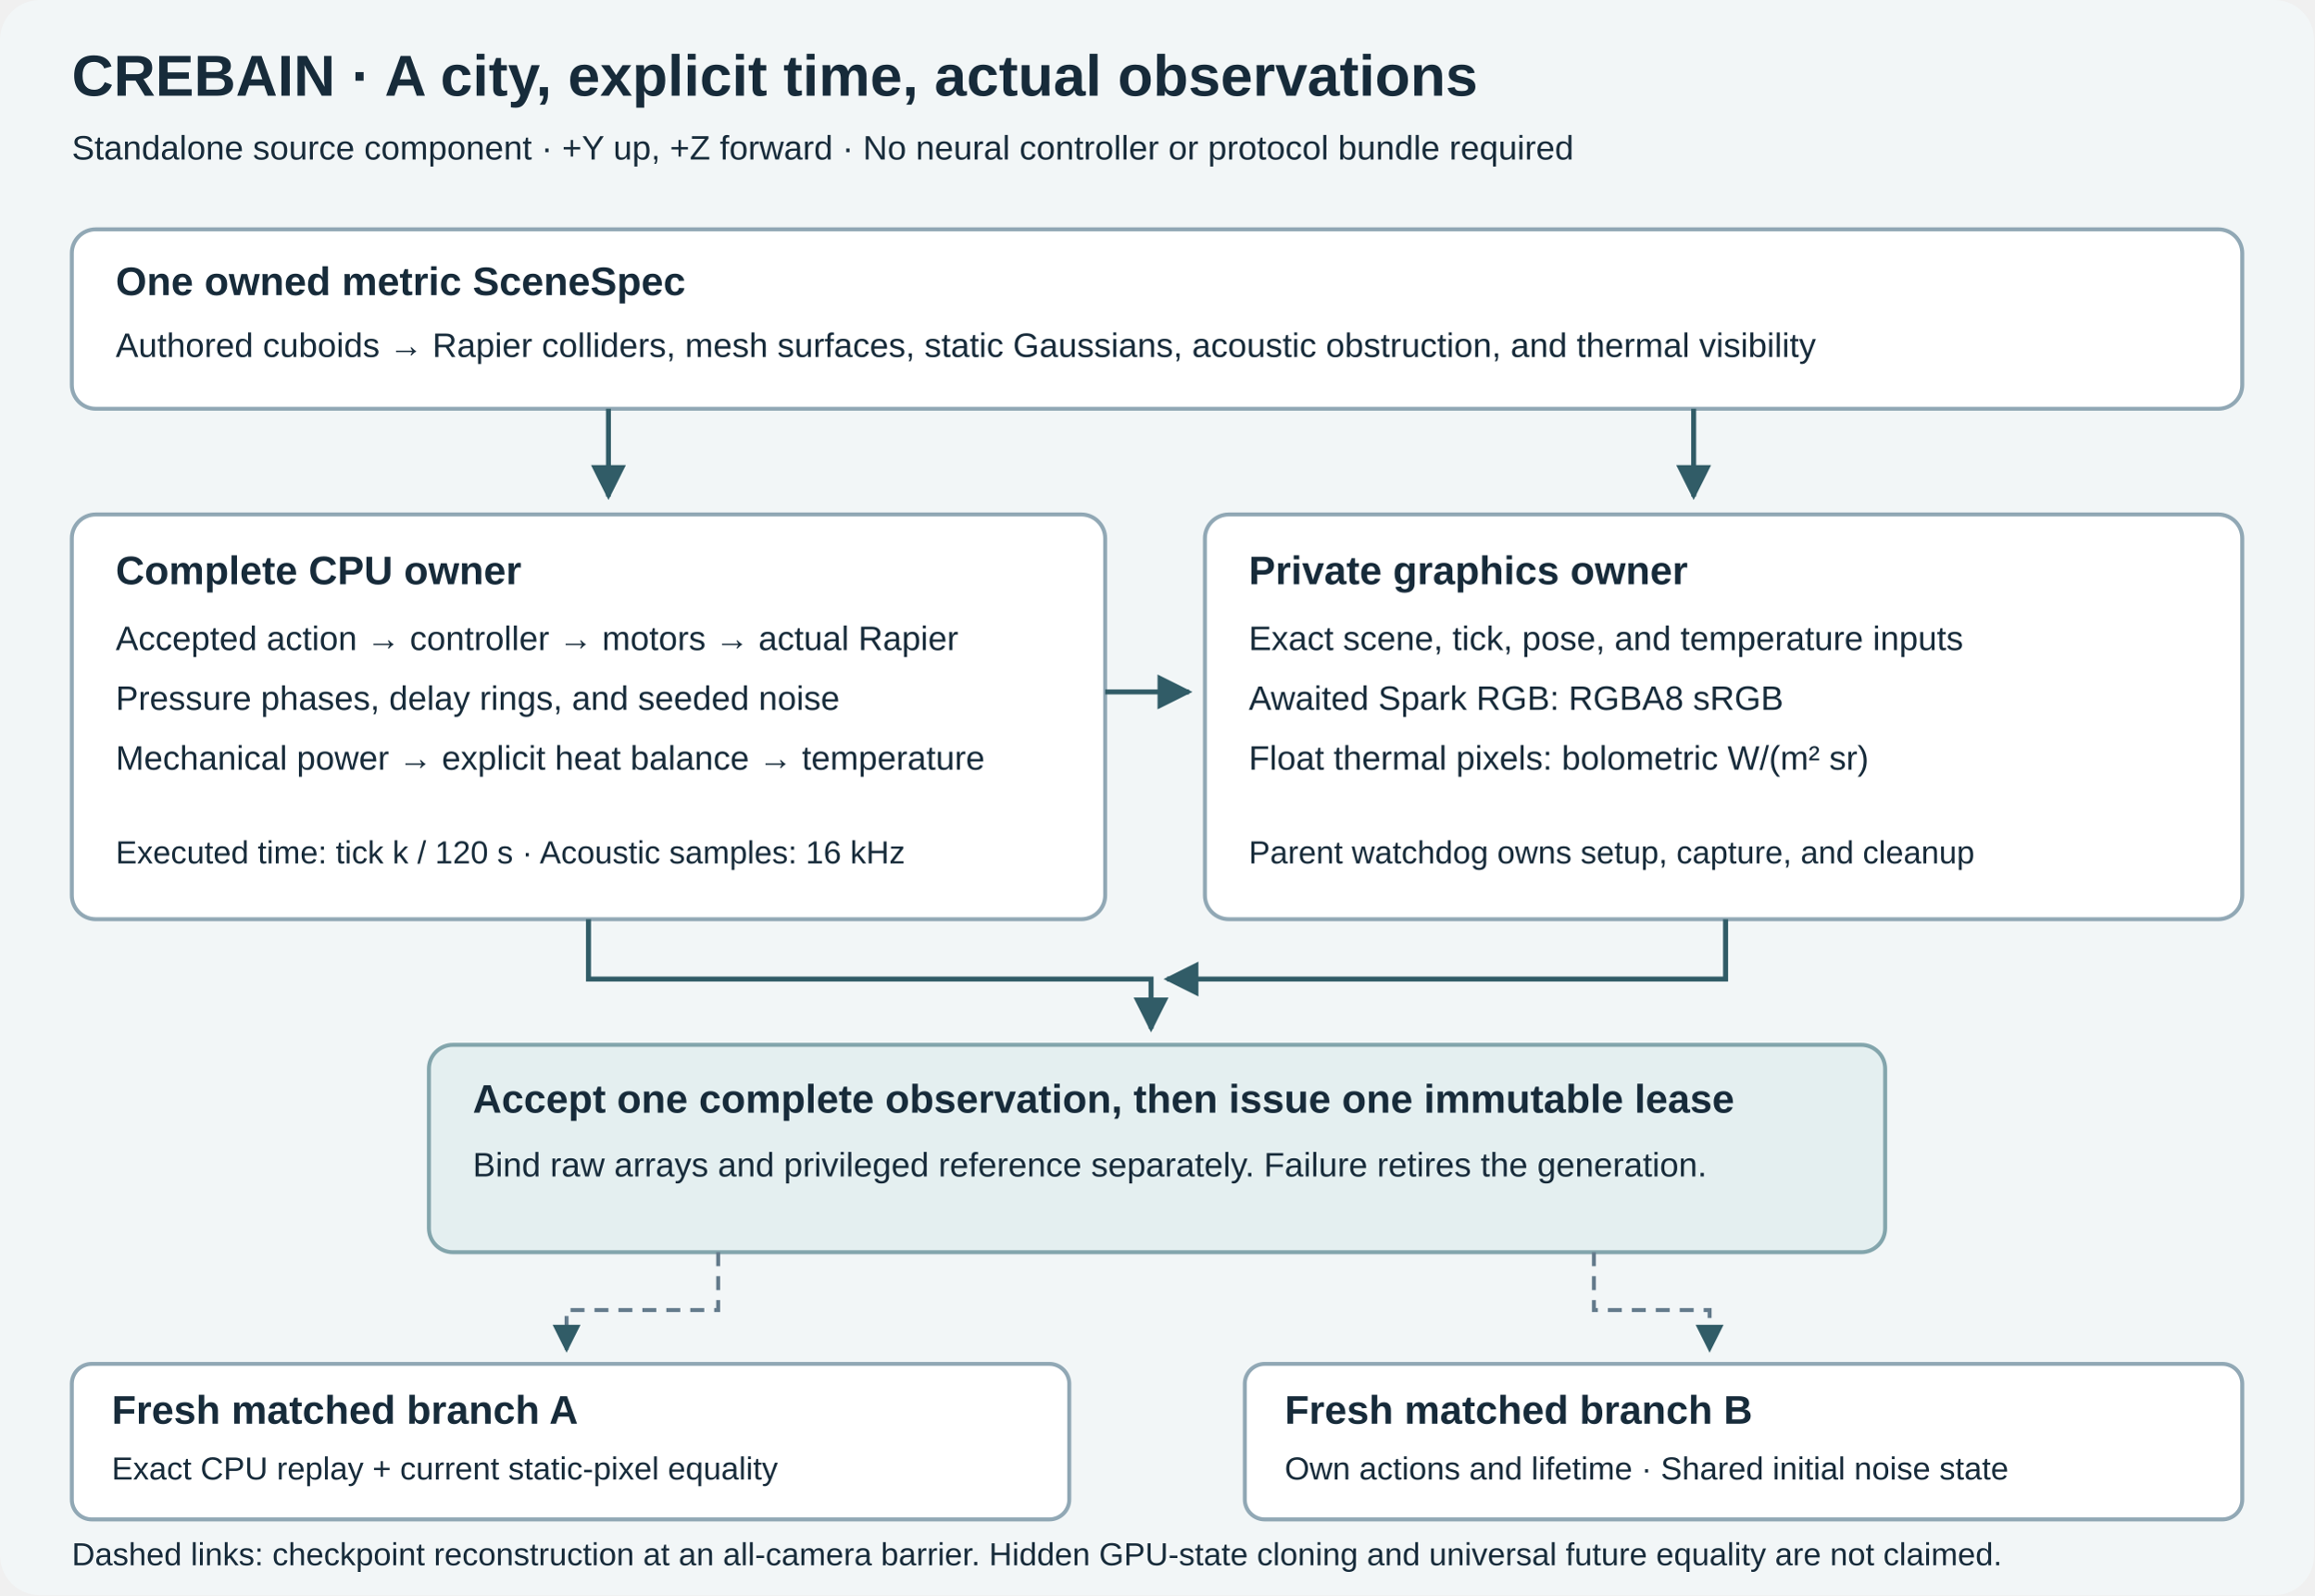
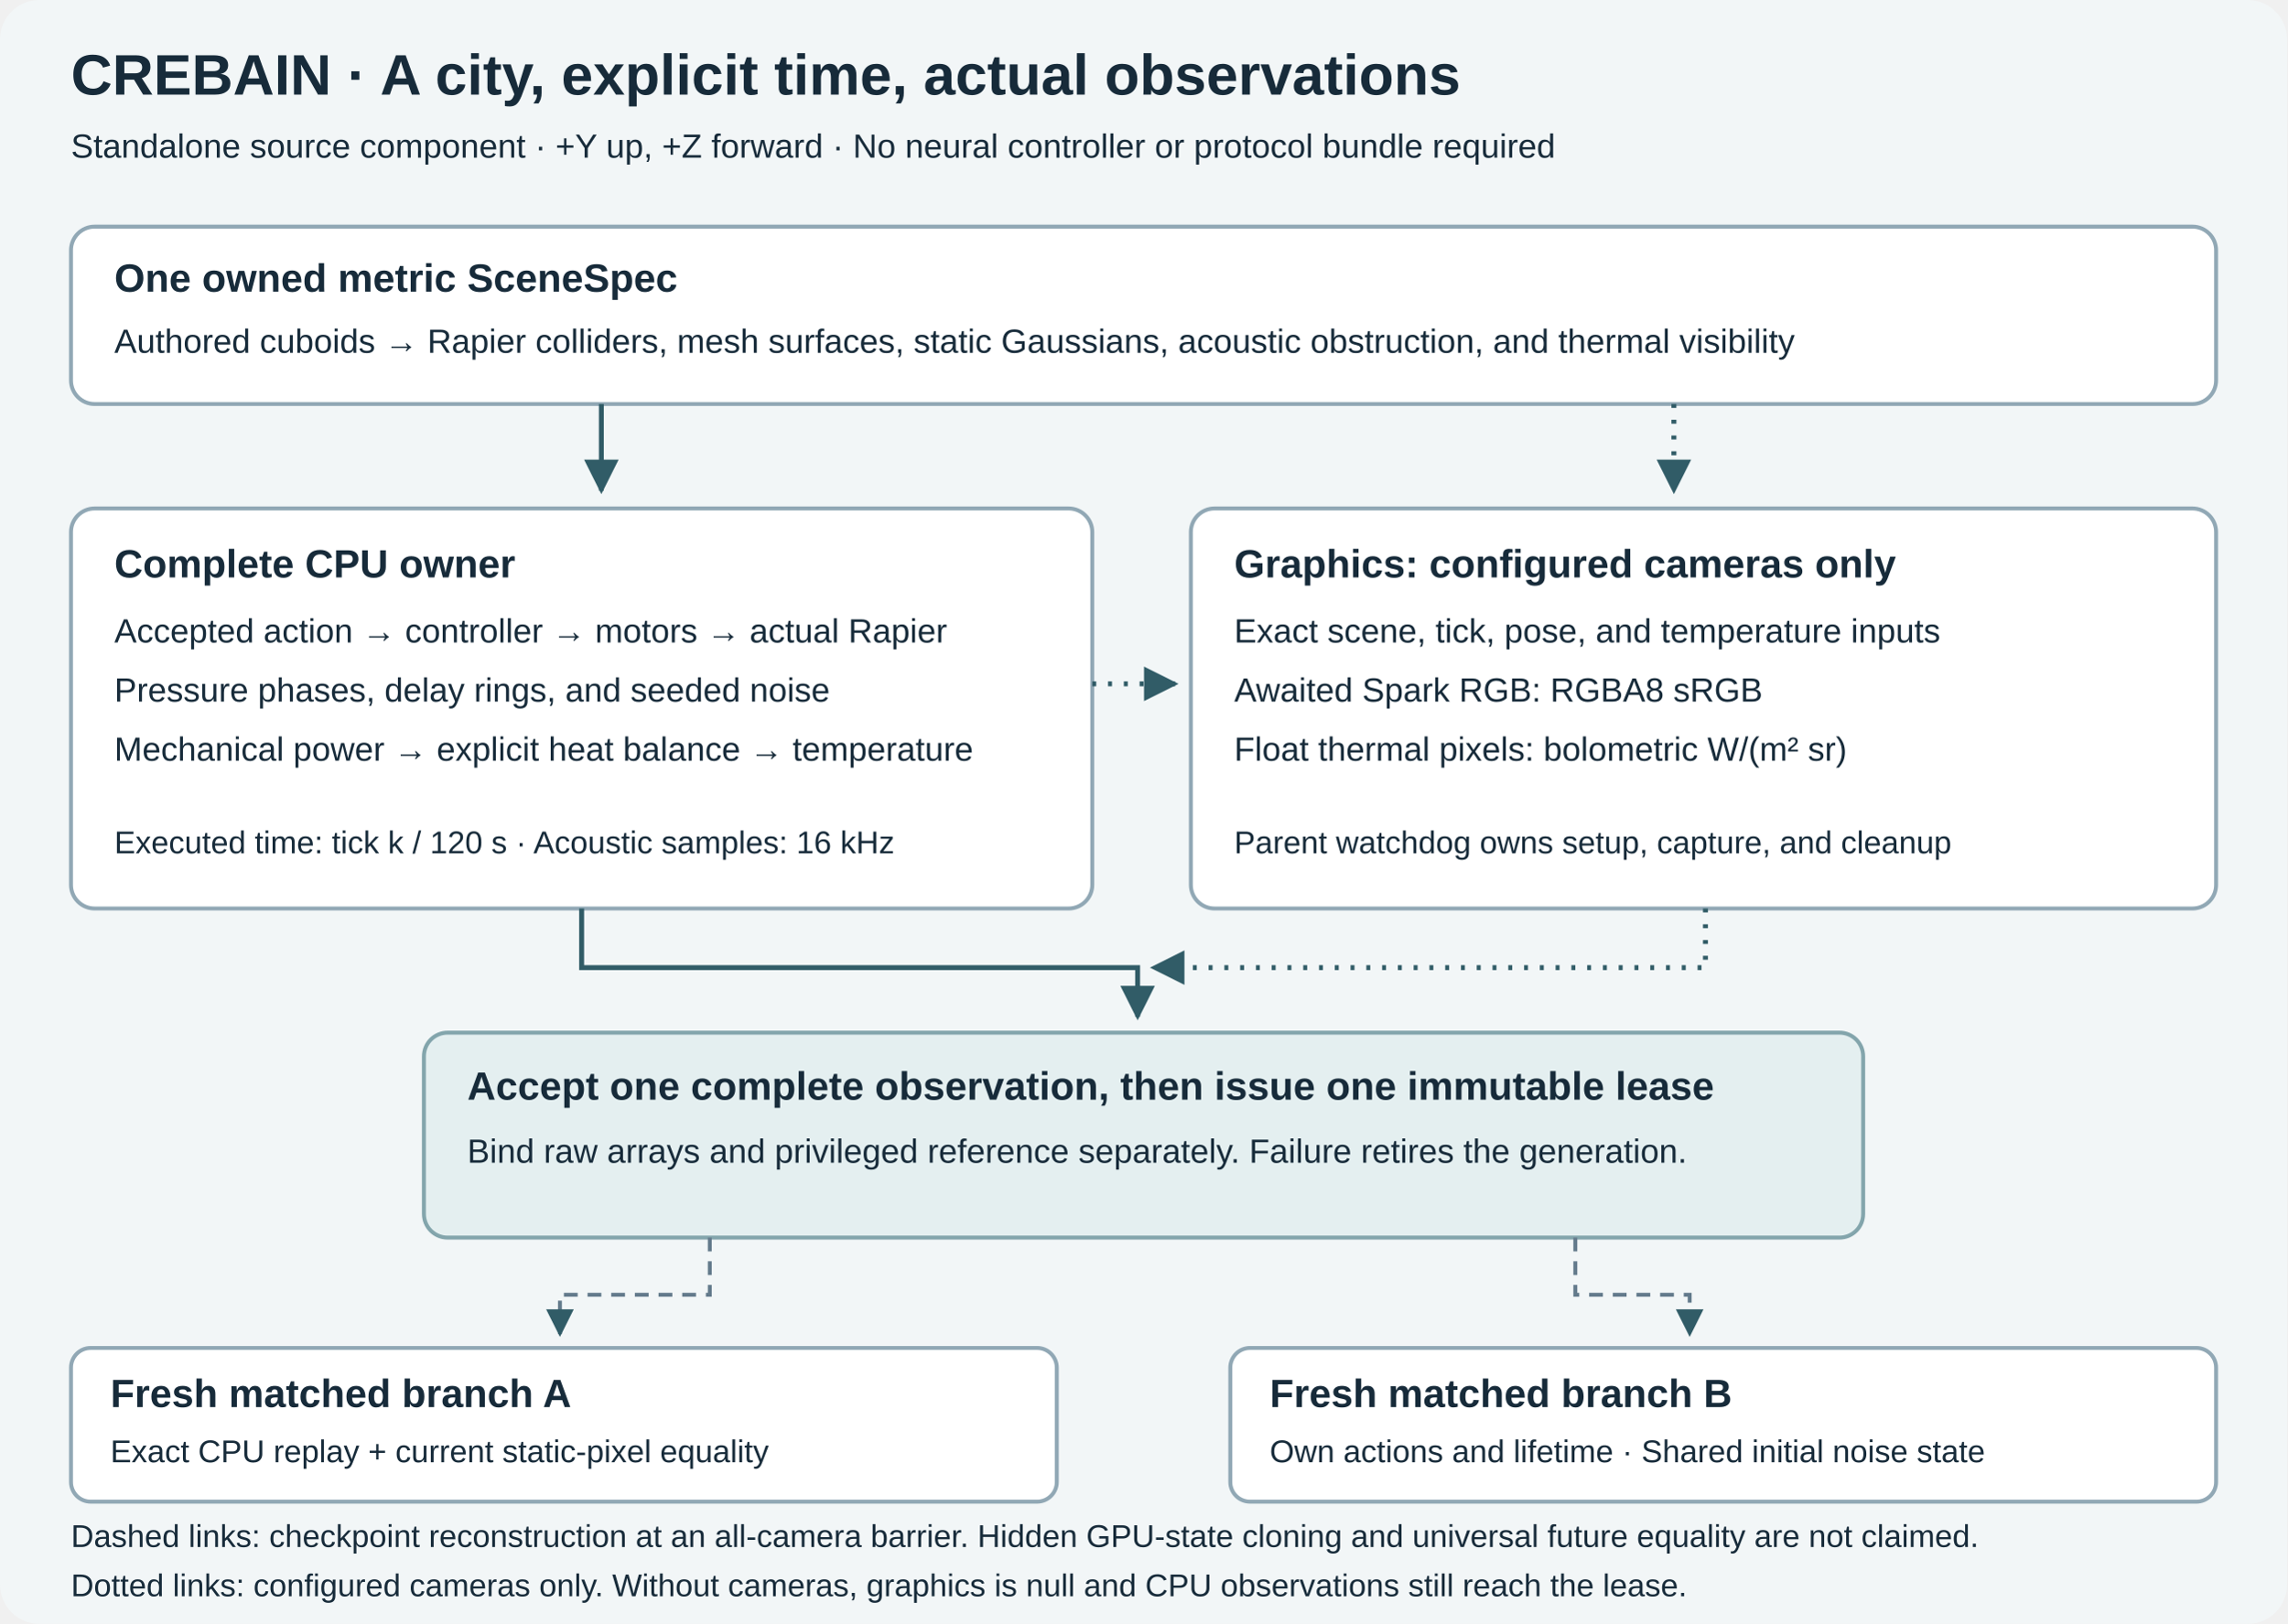
- <svg xmlns="http://www.w3.org/2000/svg" viewBox="0 0 1160 800" role="img" aria-labelledby="title description">
+ <svg xmlns="http://www.w3.org/2000/svg" viewBox="0 0 1160 824" role="img" aria-labelledby="title description">
  <defs>
    <marker id="arrow" viewBox="0 0 10 10" refX="9" refY="5" markerWidth="7" markerHeight="7" orient="auto-start-reverse">
      <path d="M0 0 10 5 0 10z" fill="#315c67" />
    </marker>
    <style>text{font-family:Arial,Helvetica,sans-serif;fill:#172b3a}.title{font-size:29px;font-weight:700}.head{font-size:20px;font-weight:700}.body{font-size:17px}.small{font-size:16px}.box{fill:#fff;stroke:#91a8b5;stroke-width:2}.flow{fill:none;stroke:#315c67;stroke-width:2.5;marker-end:url(#arrow)}.dashed{fill:none;stroke:#647b8c;stroke-width:2;stroke-dasharray:7 5;marker-end:url(#arrow)}</style>
  </defs>
-   <rect width="1160" height="800" rx="20" fill="#f2f6f7" />
+   <rect width="1160" height="824" rx="20" fill="#f2f6f7" />
  <text class="title" x="36" y="48">CREBAIN · A city, explicit time, actual observations</text>
  <text class="body" x="36" y="80">Standalone source component · +Y up, +Z forward · No neural controller or protocol bundle required</text>
  <rect class="box" x="36" y="115" width="1088" height="90" rx="12" />
  <text class="head" x="58" y="148">One owned metric SceneSpec</text>
  <text class="body" x="58" y="179">Authored cuboids → Rapier colliders, mesh surfaces, static Gaussians, acoustic obstruction, and thermal visibility</text>
  <path class="flow" d="M305 205V249" />
-   <path class="flow" d="M849 205V249" />
+   <path class="flow" stroke-dasharray="2 6" d="M849 205V249" />
  <rect class="box" x="36" y="258" width="518" height="203" rx="12" />
  <text class="head" x="58" y="293">Complete CPU owner</text>
  <text class="body" x="58" y="326">Accepted action → controller → motors → actual Rapier</text>
  <text class="body" x="58" y="356">Pressure phases, delay rings, and seeded noise</text>
  <text class="body" x="58" y="386">Mechanical power → explicit heat balance → temperature</text>
  <text class="small" x="58" y="433">Executed time: tick k / 120 s · Acoustic samples: 16 kHz</text>
  <rect class="box" x="604" y="258" width="520" height="203" rx="12" />
-   <text class="head" x="626" y="293">Private graphics owner</text>
+   <text class="head" x="626" y="293">Graphics: configured cameras only</text>
  <text class="body" x="626" y="326">Exact scene, tick, pose, and temperature inputs</text>
  <text class="body" x="626" y="356">Awaited Spark RGB: RGBA8 sRGB</text>
  <text class="body" x="626" y="386">Float thermal pixels: bolometric W/(m² sr)</text>
  <text class="small" x="626" y="433">Parent watchdog owns setup, capture, and cleanup</text>
-   <path class="flow" d="M554 347H596" />
+   <path class="flow" stroke-dasharray="2 6" d="M554 347H596" />
  <path class="flow" d="M295 461V491H577V516" />
-   <path class="flow" d="M865 461V491H585" />
+   <path class="flow" stroke-dasharray="2 6" d="M865 461V491H585" />
  <rect x="215" y="524" width="730" height="104" rx="12" fill="#e4eff0" stroke="#83a5ac" stroke-width="2" />
  <text class="head" x="237" y="558">Accept one complete observation, then issue one immutable lease</text>
  <text class="body" x="237" y="590">Bind raw arrays and privileged reference separately. Failure retires the generation.</text>
  <path class="dashed" d="M360 628V657H284V677" />
  <path class="dashed" d="M799 628V657H857V677" />
  <rect class="box" x="36" y="684" width="500" height="78" rx="10" />
  <text class="head" x="56" y="714">Fresh matched branch A</text>
  <text class="small" x="56" y="742">Exact CPU replay + current static-pixel equality</text>
  <rect class="box" x="624" y="684" width="500" height="78" rx="10" />
  <text class="head" x="644" y="714">Fresh matched branch B</text>
  <text class="small" x="644" y="742">Own actions and lifetime · Shared initial noise state</text>
  <text class="small" x="36" y="785">Dashed links: checkpoint reconstruction at an all-camera barrier. Hidden GPU-state cloning and universal future equality are not claimed.</text>
+   <text class="small" x="36" y="810">Dotted links: configured cameras only. Without cameras, graphics is null and CPU observations still reach the lease.</text>
</svg>
